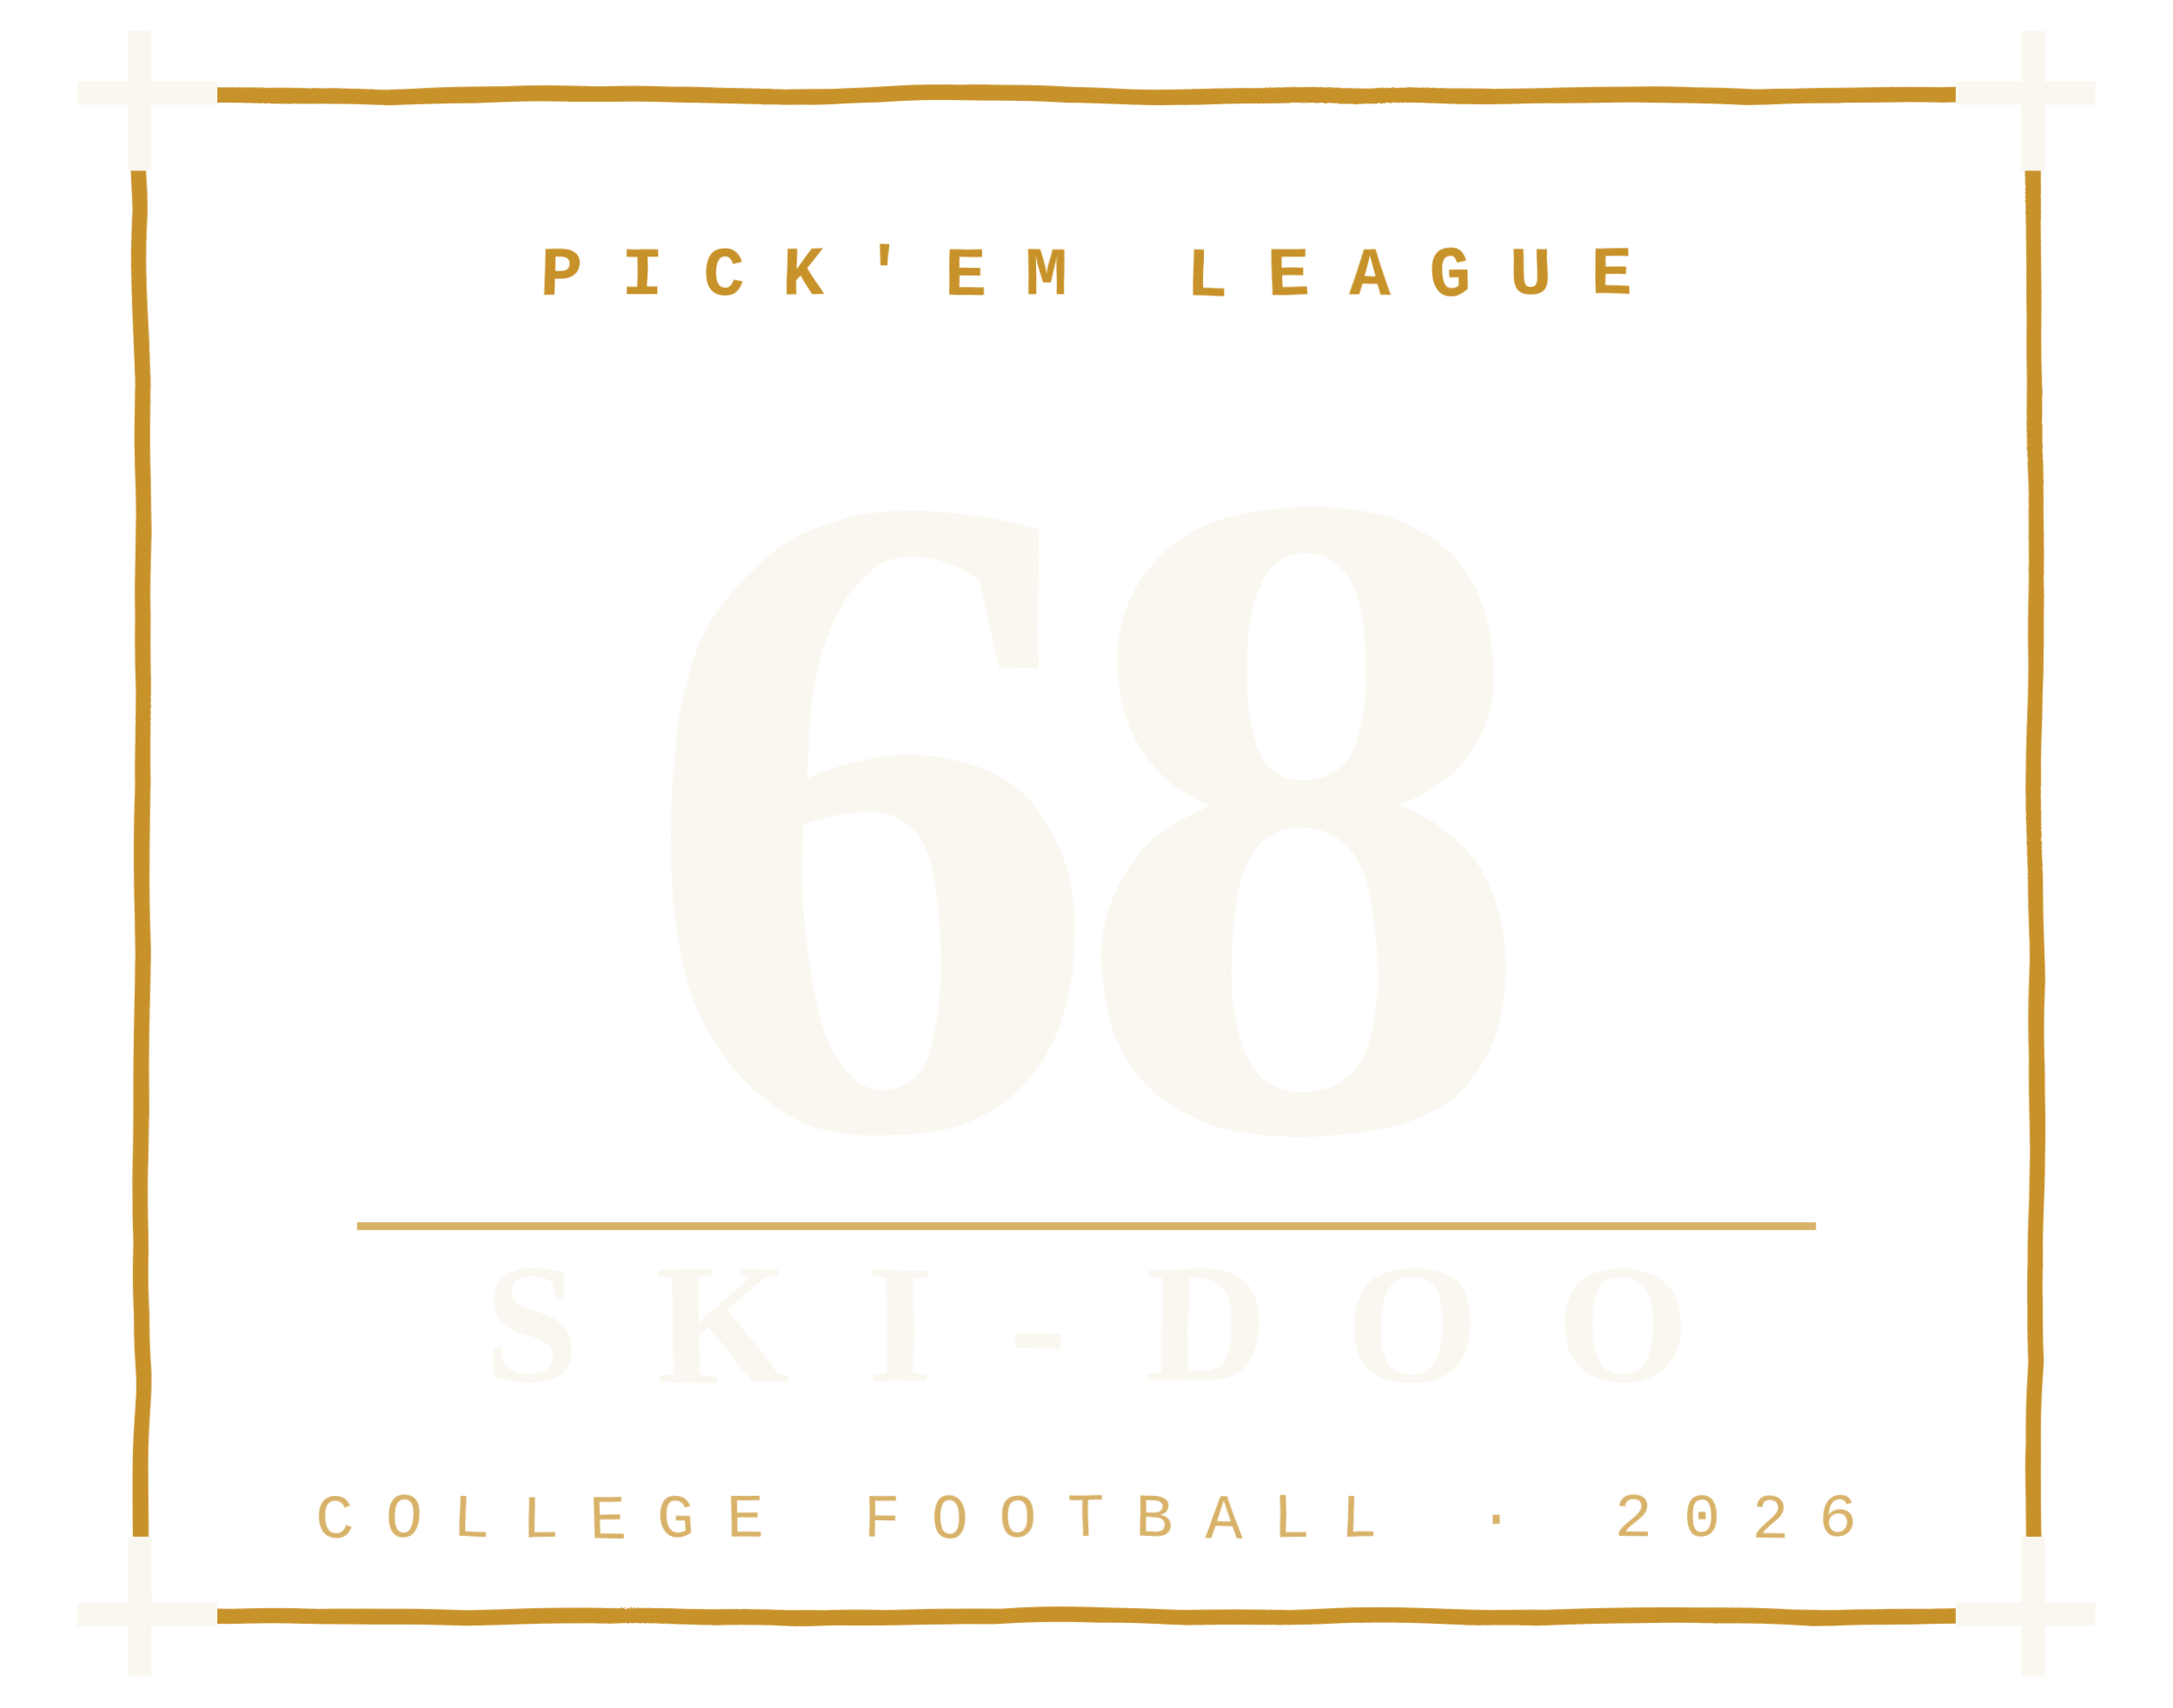
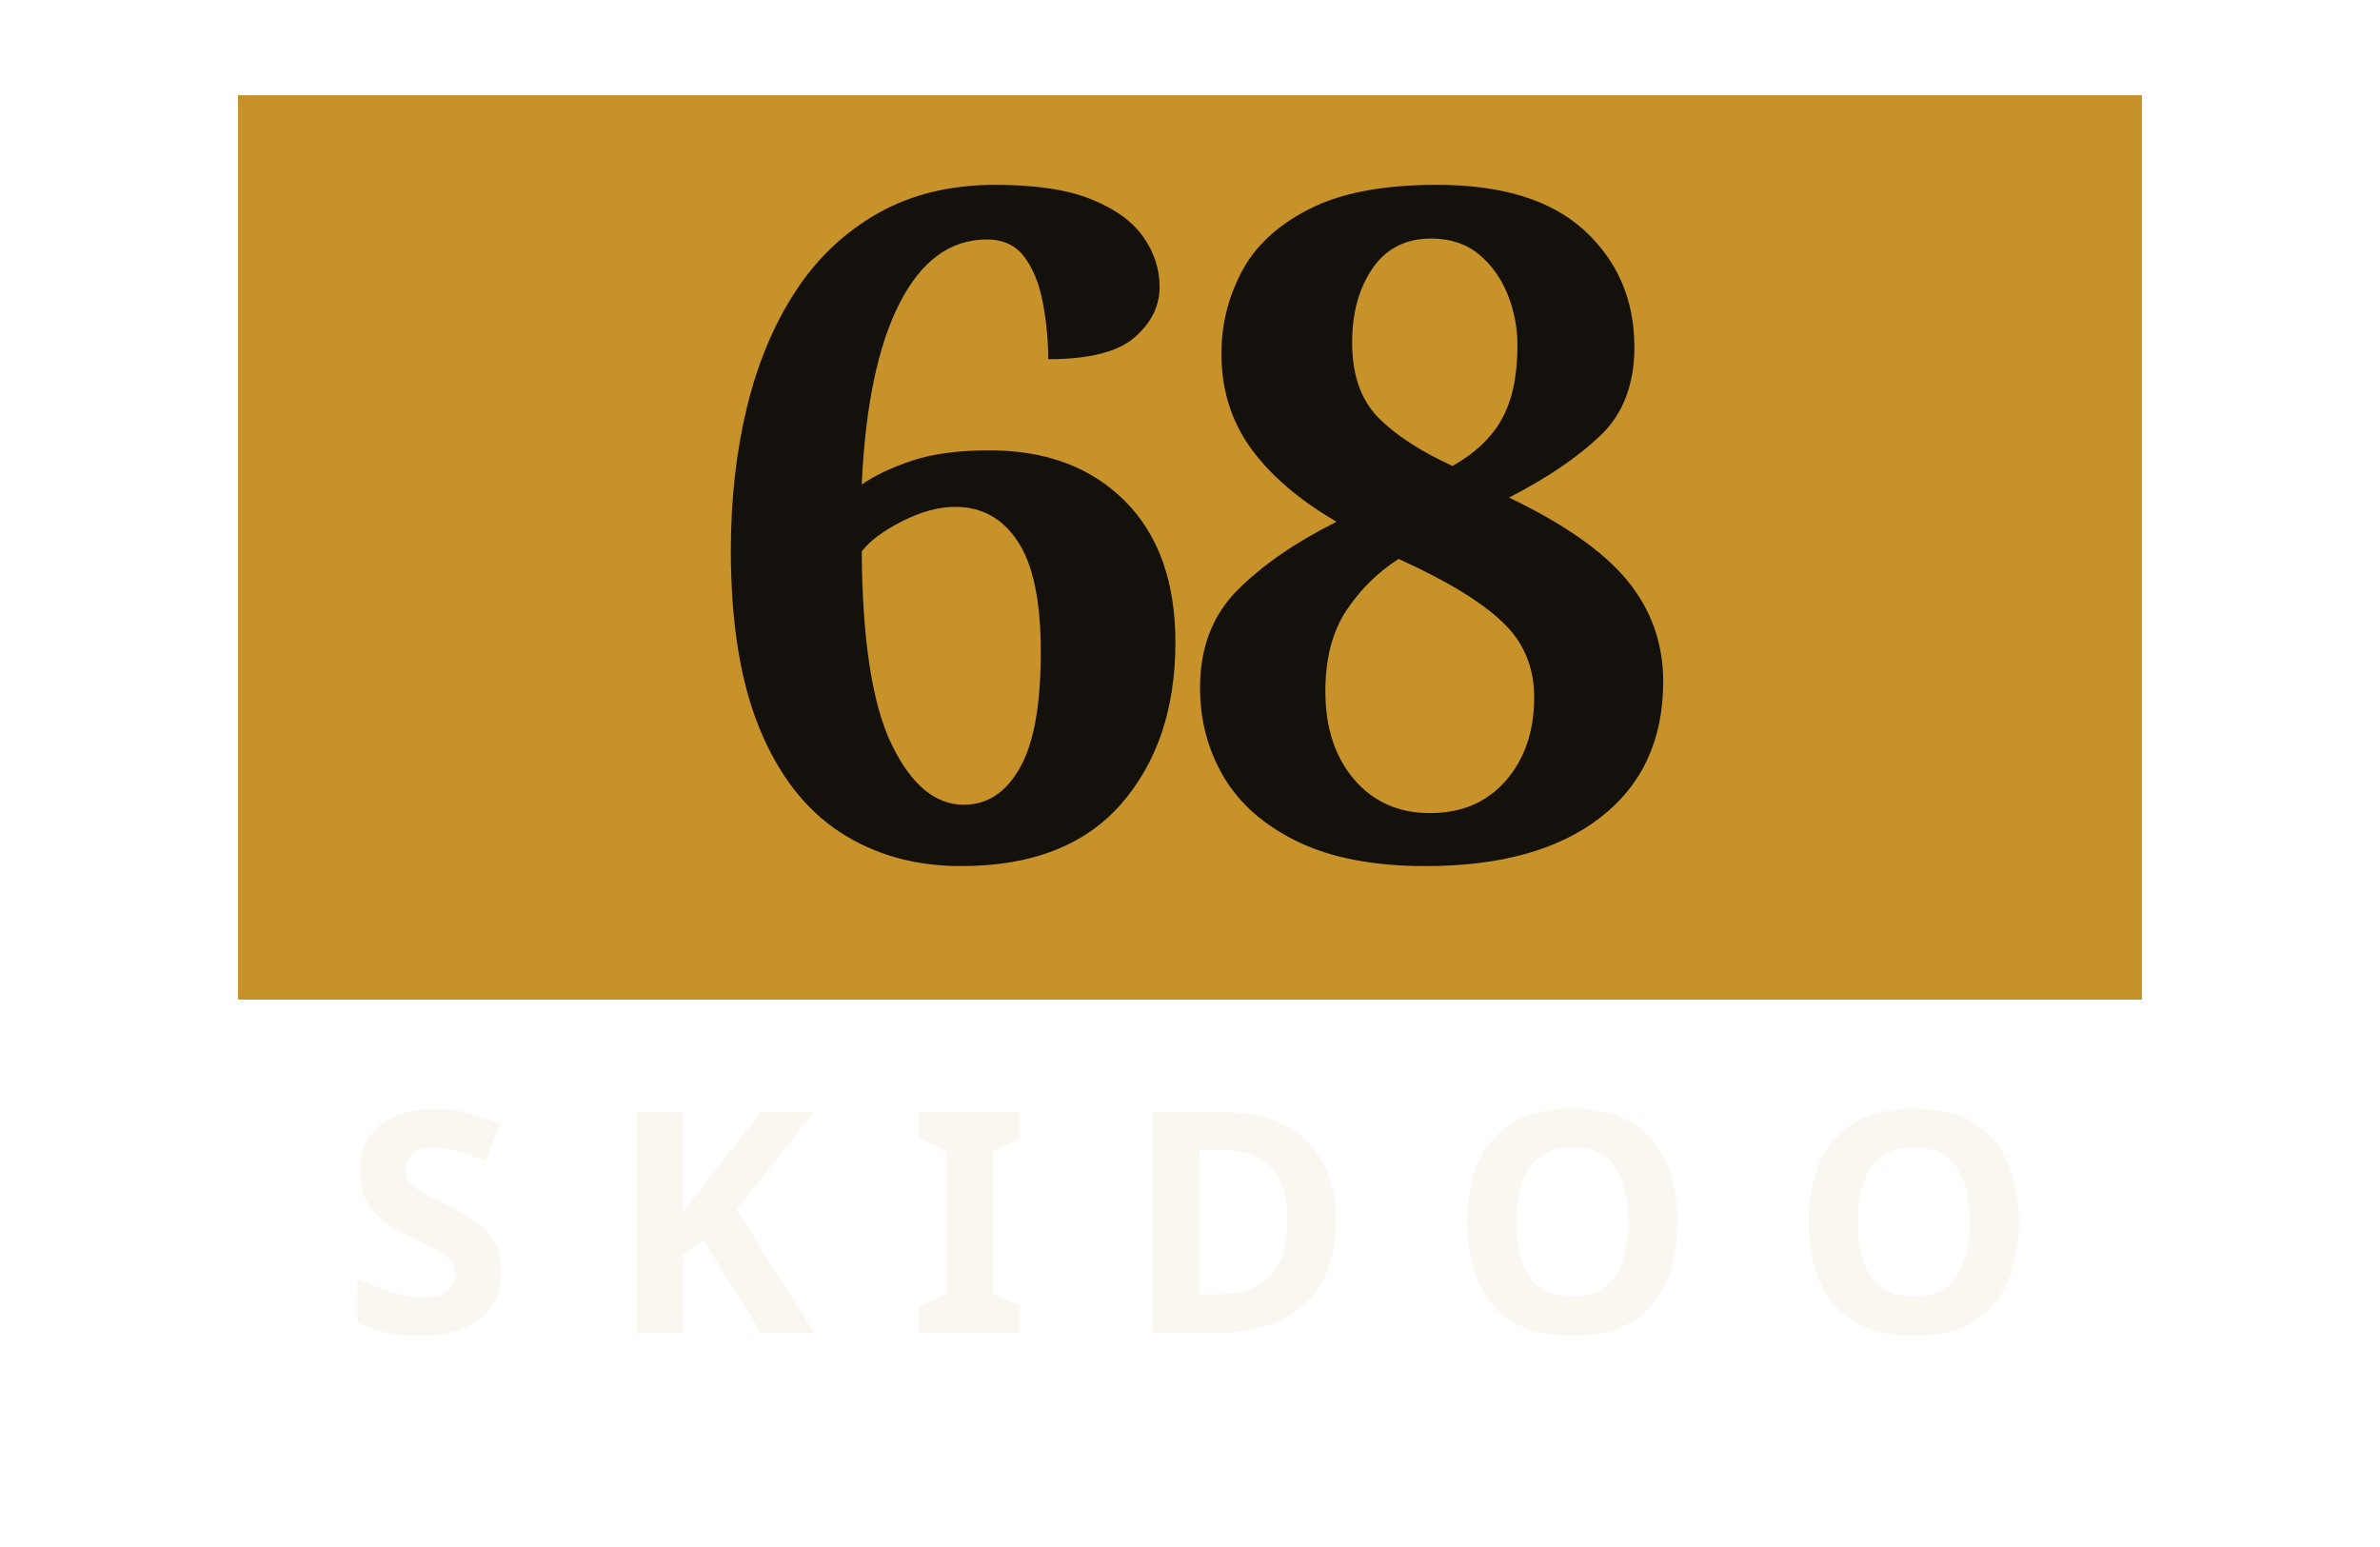
- <svg xmlns="http://www.w3.org/2000/svg" viewBox="0 0 280 220" width="280" height="220">
-   <defs>
-     <filter id="roughen-l">
-       <feTurbulence type="turbulence" baseFrequency="0.02" numOctaves="3" seed="5" result="noise" />
-       <feDisplacementMap in="SourceGraphic" in2="noise" scale="1.2" xChannelSelector="R" yChannelSelector="G" />
-     </filter>
-     <filter id="ink-bleed-l">
-       <feTurbulence type="fractalNoise" baseFrequency="0.06" numOctaves="4" seed="8" result="noise" />
-       <feDisplacementMap in="SourceGraphic" in2="noise" scale="0.8" xChannelSelector="R" yChannelSelector="G" />
-     </filter>
-   </defs>
-   <rect x="18" y="12" width="244" height="196" fill="none" stroke="#c8922a" stroke-width="2" filter="url(#roughen-l)" />
-   <line x1="10" y1="12" x2="28" y2="12" stroke="#faf7f0" stroke-width="3" />
-   <line x1="18" y1="4" x2="18" y2="22" stroke="#faf7f0" stroke-width="3" />
-   <line x1="252" y1="12" x2="270" y2="12" stroke="#faf7f0" stroke-width="3" />
-   <line x1="262" y1="4" x2="262" y2="22" stroke="#faf7f0" stroke-width="3" />
-   <line x1="10" y1="208" x2="28" y2="208" stroke="#faf7f0" stroke-width="3" />
-   <line x1="18" y1="198" x2="18" y2="216" stroke="#faf7f0" stroke-width="3" />
-   <line x1="252" y1="208" x2="270" y2="208" stroke="#faf7f0" stroke-width="3" />
-   <line x1="262" y1="198" x2="262" y2="216" stroke="#faf7f0" stroke-width="3" />
-   <text x="140" y="38" font-family="'Courier Prime','Courier New',monospace" font-size="9" font-weight="700" fill="#c8922a" text-anchor="middle" letter-spacing="5" filter="url(#ink-bleed-l)">PICK'EM LEAGUE</text>
-   <text x="140" y="145" font-family="Georgia,'Times New Roman',serif" font-size="120" font-weight="900" fill="#faf7f0" text-anchor="middle" letter-spacing="-4" filter="url(#roughen-l)">68</text>
-   <line x1="46" y1="158" x2="234" y2="158" stroke="#c8922a" stroke-width="1" opacity="0.7" />
-   <text x="140" y="178" font-family="Georgia,'Times New Roman',serif" font-size="22" font-weight="700" fill="#faf7f0" text-anchor="middle" letter-spacing="10" filter="url(#ink-bleed-l)">SKI-DOO</text>
-   <text x="140" y="198" font-family="'Courier Prime','Courier New',monospace" font-size="8" fill="#c8922a" text-anchor="middle" letter-spacing="4" opacity="0.7" filter="url(#ink-bleed-l)">COLLEGE FOOTBALL · 2026</text>
+ <svg xmlns="http://www.w3.org/2000/svg" viewBox="0 0 200 130" width="200" height="130">
+   <rect x="20" y="8" width="160" height="76" fill="#c8922a" />
+   <text x="100" y="72" font-family="'Abril Fatface', Georgia, serif" font-size="78" font-weight="900" fill="#14110d" text-anchor="middle" letter-spacing="-3">68</text>
+   <text x="100" y="112" font-family="'Oswald', 'Arial Narrow', sans-serif" font-size="26" font-weight="700" fill="#faf7f0" text-anchor="middle" letter-spacing="8">SKIDOO</text>
</svg>
